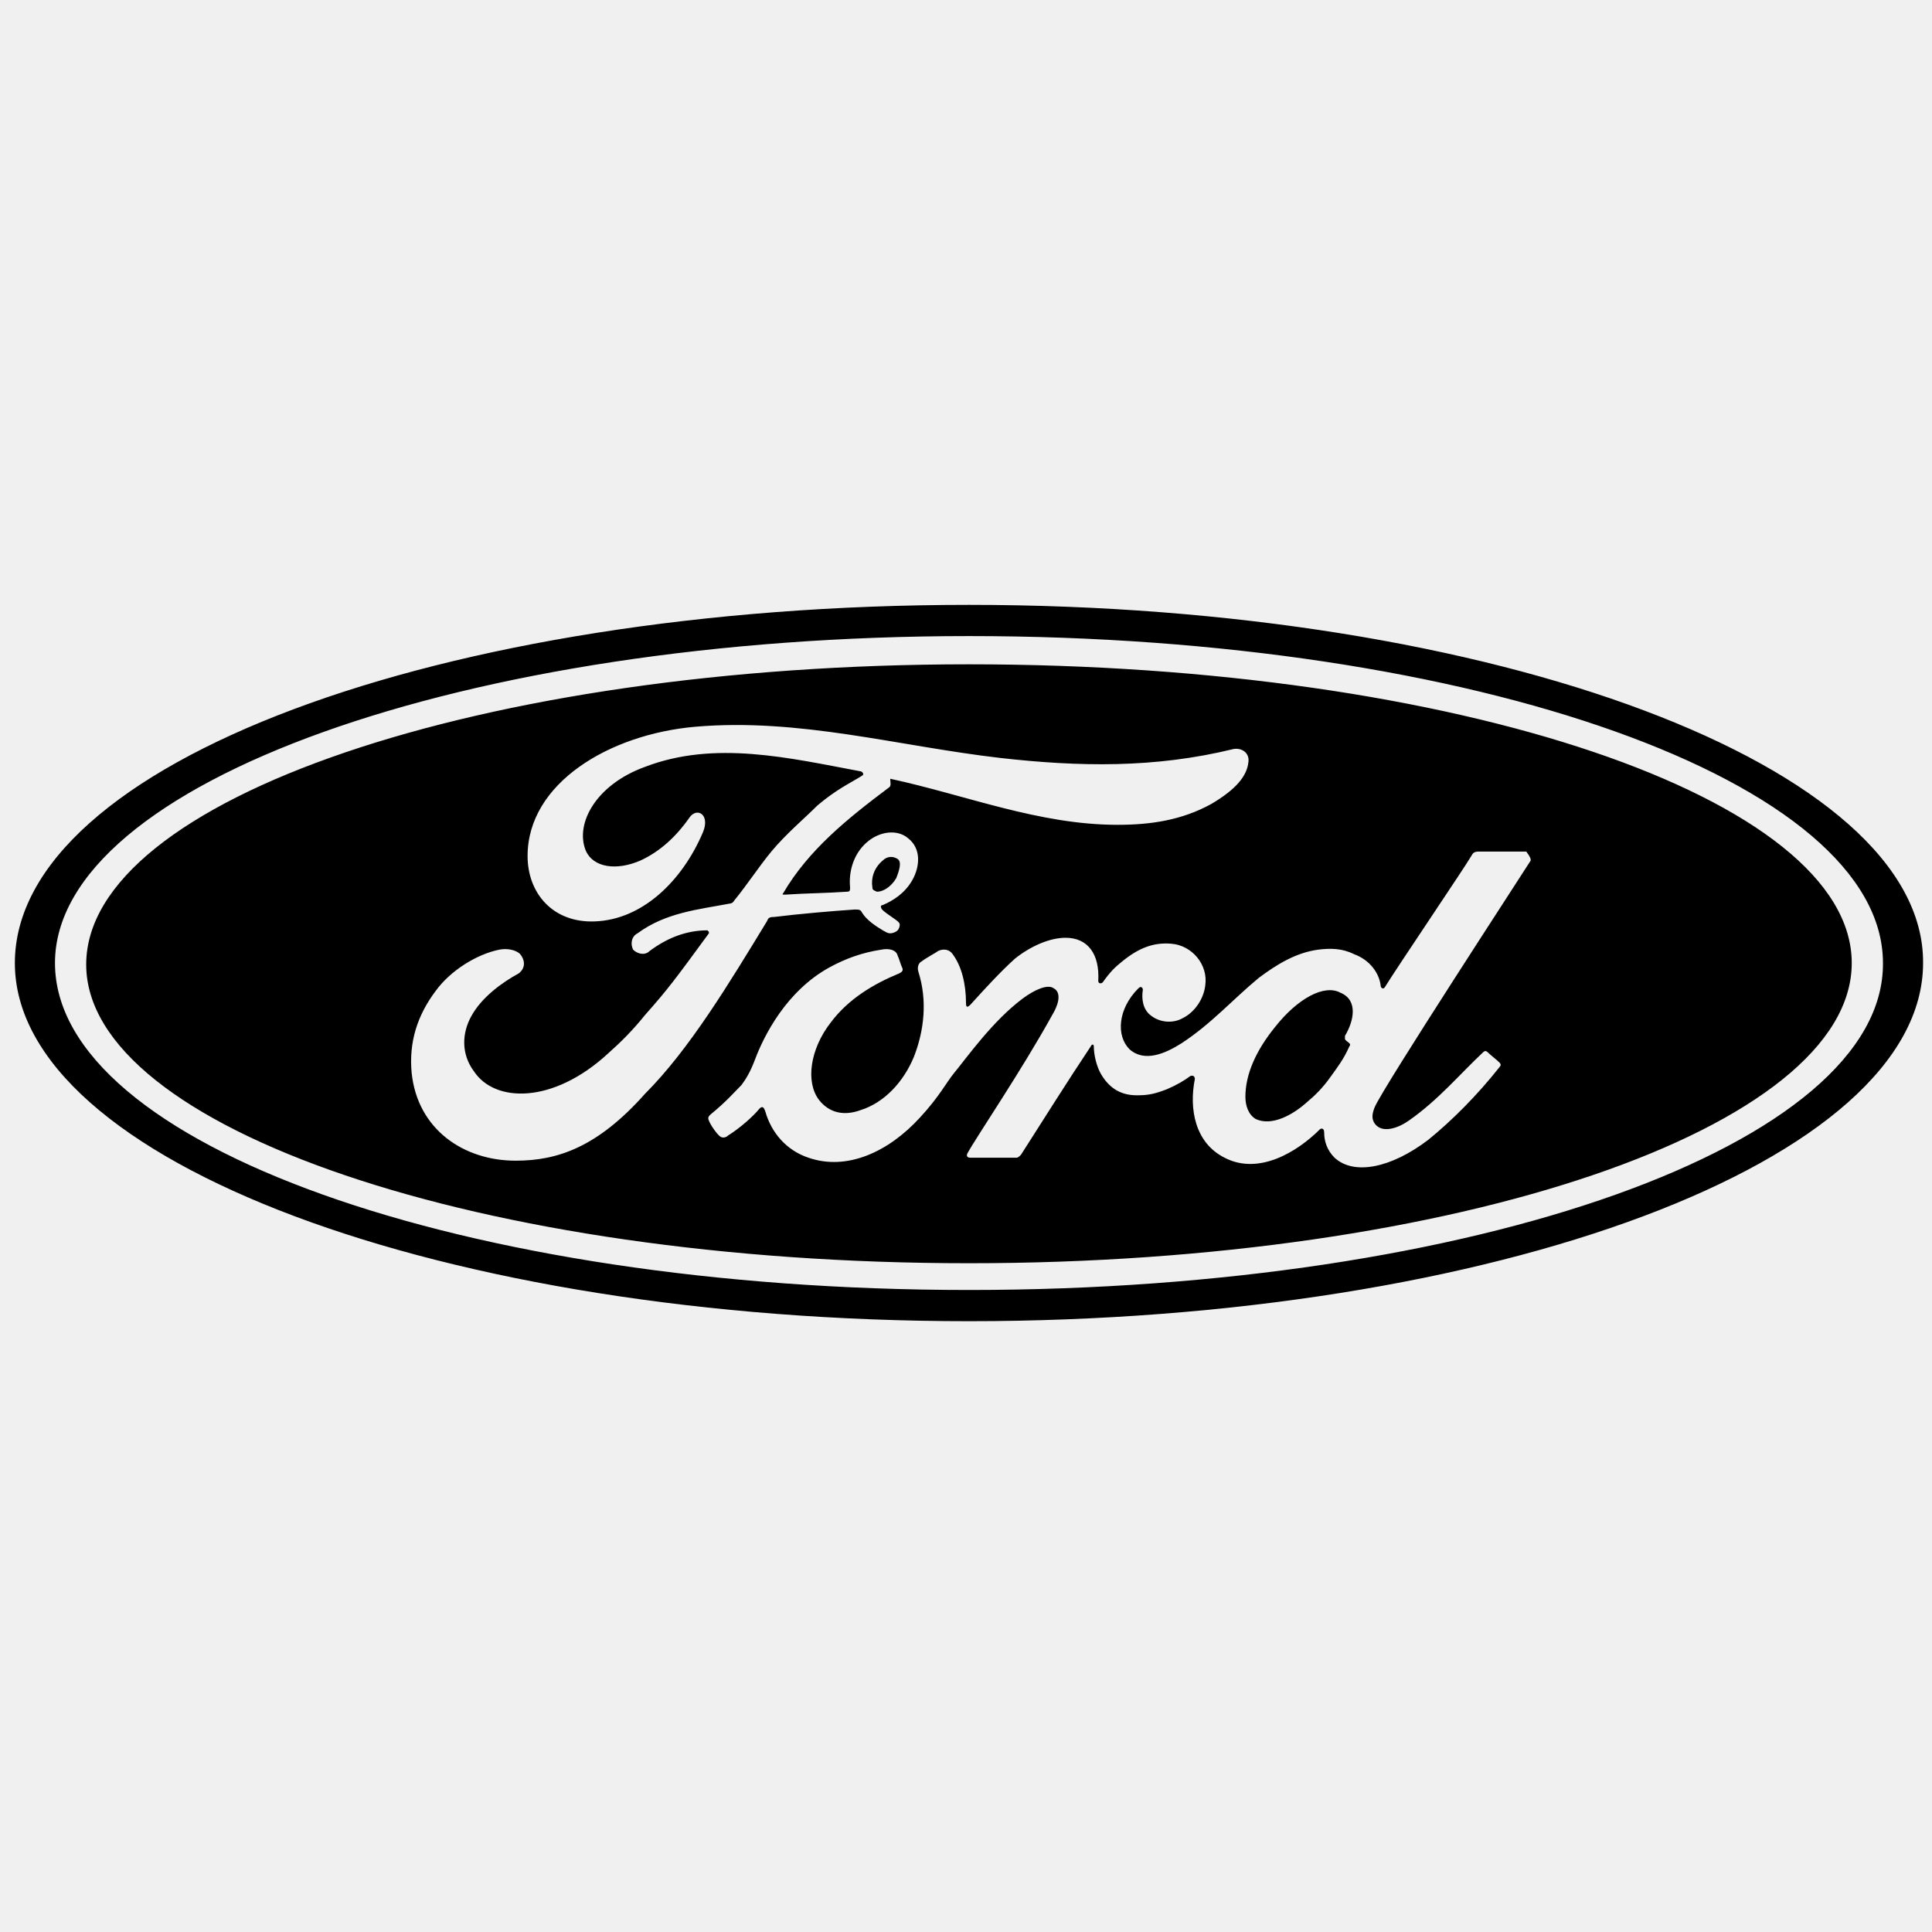
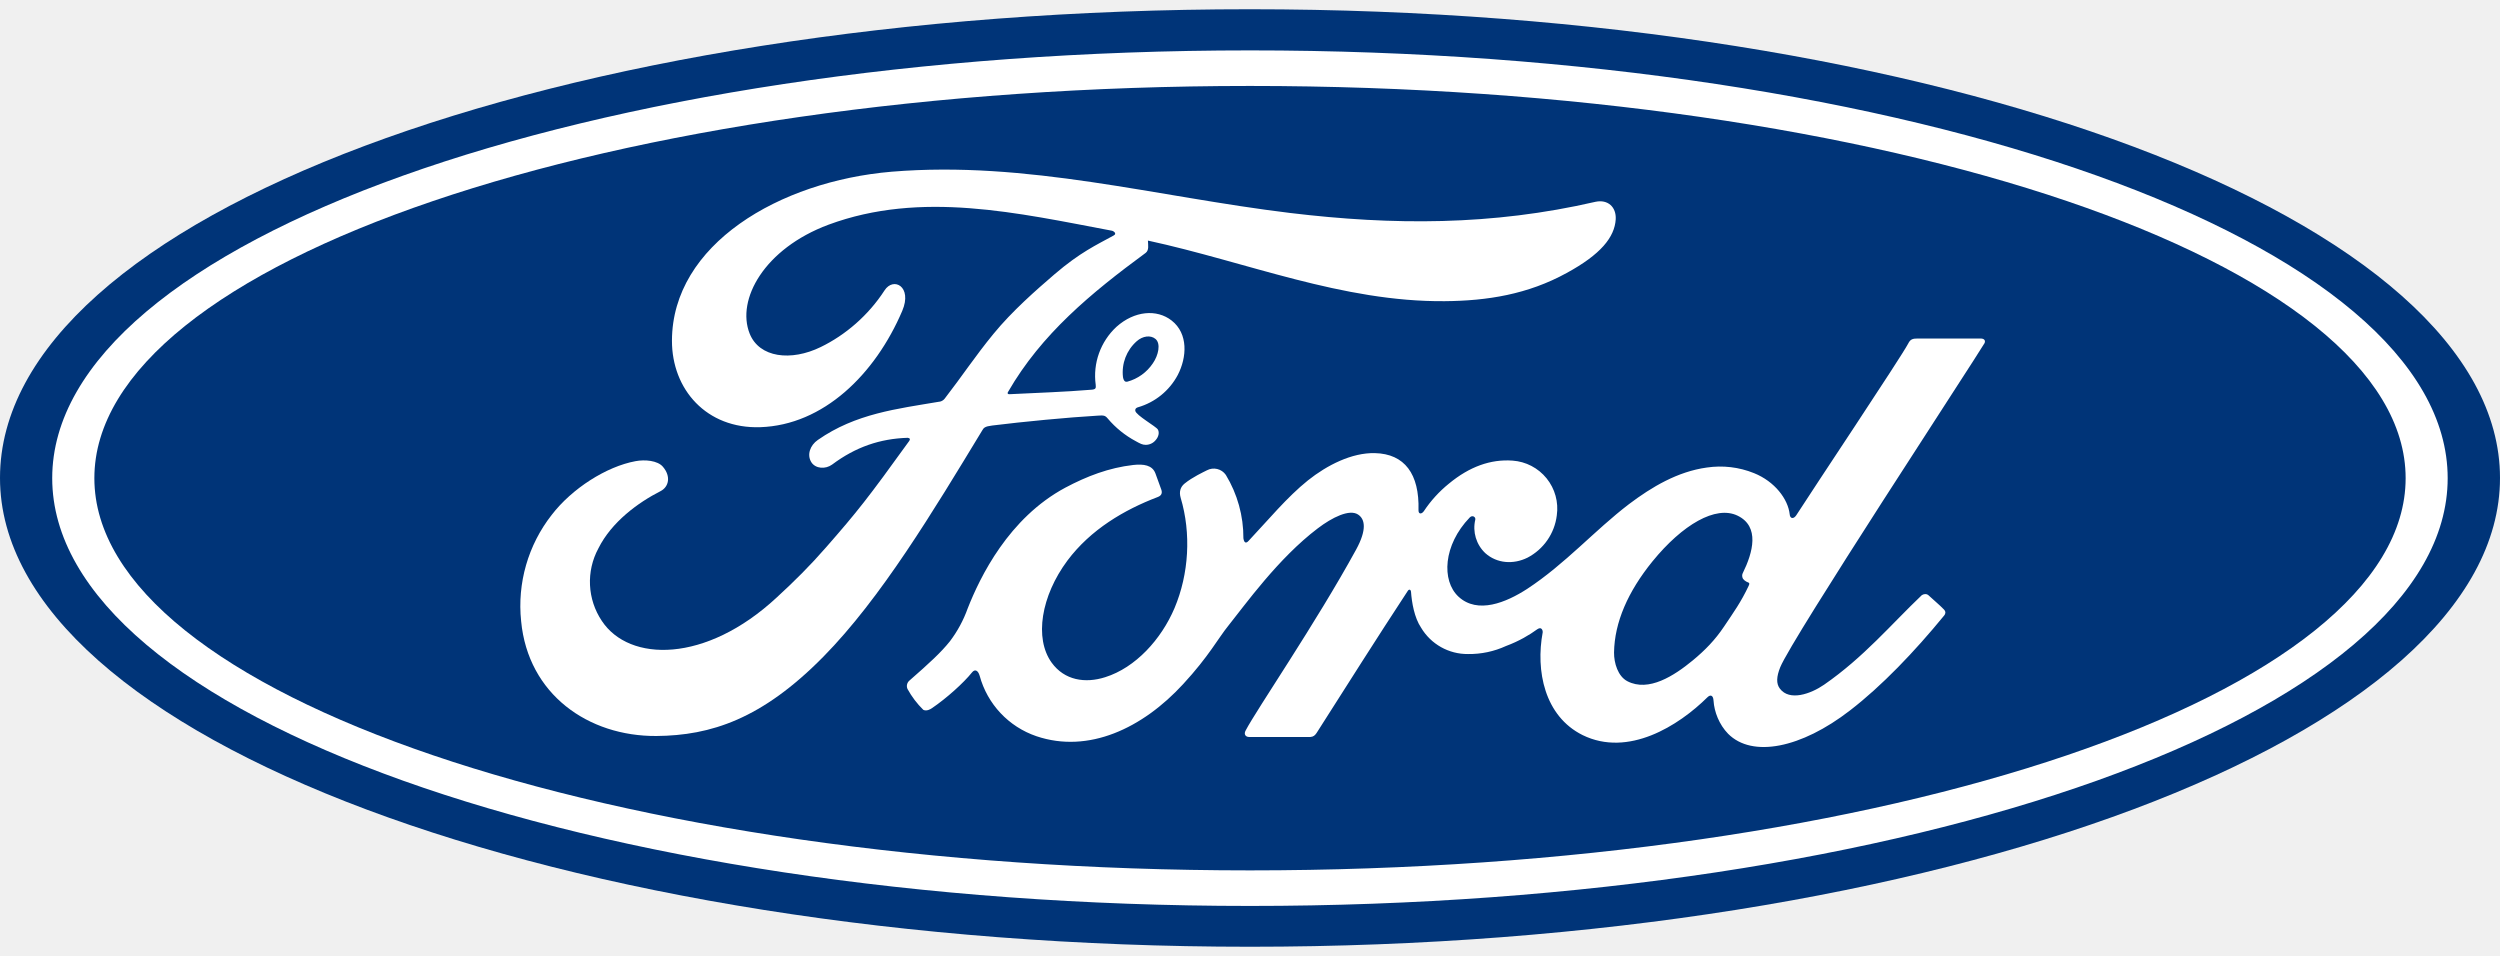
- <svg xmlns="http://www.w3.org/2000/svg" version="1.1" id="Layer_1" x="0px" y="0px" viewBox="0 0 130 130" style="enable-background:new 0 0 130 130;" xml:space="preserve">
-   <path d="M65.2,40.7C29.6,40.7,1,51.4,1,64.8c0,13.3,28.8,24.1,64.2,24.1c35.4,0,64.2-10.8,64.2-24.1  C129.5,51.6,100.6,40.7,65.2,40.7z M65.2,86.8c-34,0-61.5-9.8-61.5-22c0-12.1,27.6-22,61.5-22c34,0,61.5,9.8,61.5,22  C126.8,77,99.2,86.8,65.2,86.8z M90.5,69.7c0,0.1,0,0.2,0,0.2c0,0.1,0.2,0.2,0.3,0.3c0,0,0.1,0.1,0,0.2c-0.4,0.9-0.8,1.4-1.3,2.1  c-0.5,0.7-1,1.2-1.6,1.7c-0.9,0.8-2.3,1.6-3.4,1.1c-0.5-0.3-0.7-0.9-0.7-1.5c0-1.5,0.7-3.1,2-4.7c1.5-1.9,3.3-2.9,4.4-2.3  C91.4,67.3,91.1,68.7,90.5,69.7z M58.7,59.7c-0.1-0.6,0.1-1.3,0.7-1.8c0.3-0.3,0.7-0.3,1-0.1c0.3,0.2,0.1,0.8-0.1,1.3  c-0.3,0.5-0.8,0.9-1.3,0.9C58.8,59.9,58.7,59.9,58.7,59.7z M65.2,44.7c-32.8,0-59.4,9.1-59.4,20.2C5.8,75.9,32.4,85,65.2,85  c32.8,0,59.4-9.1,59.4-20.2C124.6,53.7,98,44.7,65.2,44.7z M34.7,78.1c-3.5,0-6.6-2.1-7-5.9c-0.2-2.1,0.4-3.9,1.6-5.5  c1-1.4,2.8-2.5,4.3-2.8c0.5-0.1,1.1,0,1.4,0.3c0.4,0.5,0.3,1-0.1,1.3c-1.1,0.6-2.5,1.6-3.2,2.9c-0.6,1.1-0.7,2.5,0.2,3.7  c1.4,2.1,5.3,2.2,9-1.2c0.9-0.8,1.7-1.6,2.5-2.6c1.6-1.8,2.1-2.5,4.3-5.5c0,0,0-0.1,0-0.1c0,0,0,0-0.1-0.1c-1.4,0-2.7,0.5-3.9,1.4  c-0.3,0.3-0.8,0.2-1.1-0.1c-0.2-0.4-0.1-0.9,0.3-1.1c1.9-1.4,4.1-1.6,6.2-2c0,0,0.2,0,0.3-0.2c0.9-1.1,1.6-2.2,2.5-3.3  c1-1.2,2.2-2.2,3.1-3.1c1.3-1.1,2.2-1.5,3-2c0.2-0.1,0-0.3-0.1-0.3c-4.8-0.9-9.8-2.1-14.5-0.3c-3.3,1.2-4.7,3.8-4,5.6  c0.5,1.2,2.1,1.4,3.7,0.7c1.3-0.6,2.4-1.6,3.3-2.9c0.5-0.7,1.4-0.2,0.9,1c-1.4,3.3-4.1,5.9-7.3,6c-2.8,0.1-4.5-1.9-4.5-4.4  c0-4.9,5.5-8.2,11.3-8.7c7-0.6,13.6,1.3,20.5,2.1c5.3,0.6,10.4,0.7,15.7-0.6c0.6-0.1,1.1,0.3,1,0.9c-0.1,0.9-0.8,1.8-2.5,2.8  c-2,1.1-4.1,1.4-6.3,1.4c-5.3,0-10.2-2-15.3-3.1c0,0.2,0.1,0.5-0.1,0.6c-2.8,2.1-5.4,4.2-7.1,7.1c-0.1,0.1,0,0.1,0.1,0.1  c1.5-0.1,2.8-0.1,4.2-0.2c0.2,0,0.2-0.1,0.2-0.3c-0.1-1,0.2-2.2,1.1-3c0.9-0.8,2.1-0.9,2.8-0.3c0.9,0.7,0.8,1.9,0.3,2.8  c-0.5,0.9-1.3,1.4-2,1.7c0,0-0.2,0-0.1,0.2c0,0.2,1.1,0.8,1.2,1c0.1,0.1,0,0.4-0.1,0.5c-0.1,0.1-0.3,0.2-0.5,0.2  c-0.2,0-0.3-0.1-0.5-0.2c-0.5-0.3-1.1-0.7-1.4-1.2c-0.1-0.2-0.2-0.2-0.5-0.2c-1.5,0.1-3.8,0.3-5.4,0.5c-0.4,0-0.4,0.1-0.5,0.3  c-2.5,4.1-5.2,8.6-8.2,11.6C40.2,77.2,37.5,78.1,34.7,78.1z M103,57.9c-0.5,0.8-9.9,15.2-10.5,16.6c-0.2,0.5-0.2,0.8,0,1.1  c0.5,0.7,1.6,0.3,2.3-0.2c2-1.4,3.4-3.1,5-4.6c0.1-0.1,0.2-0.1,0.3,0c0.2,0.2,0.6,0.5,0.8,0.7c0.1,0.1,0.1,0.2,0,0.3  c-1.5,1.9-3.2,3.6-4.8,4.9c-2.5,1.9-5,2.4-6.3,1.2c-0.5-0.5-0.7-1.1-0.7-1.7c0-0.3-0.2-0.3-0.3-0.2c-1.5,1.5-4.1,3.1-6.4,1.9  c-2-1-2.4-3.3-2-5.3c0,0,0-0.3-0.3-0.2c-0.4,0.3-0.9,0.6-1.6,0.9c-0.8,0.3-1.2,0.4-2,0.4c-1,0-1.8-0.4-2.4-1.4  c-0.3-0.5-0.5-1.3-0.5-1.9c0-0.1-0.1-0.2-0.2,0c-1.6,2.4-3.1,4.8-4.7,7.3c-0.1,0.1-0.2,0.2-0.3,0.2c-1,0-2.1,0-3.1,0  c-0.2,0-0.3-0.1-0.2-0.3c0.6-1.1,3.6-5.5,5.7-9.3c0.6-1,0.5-1.6,0.1-1.8c-0.4-0.3-1.3,0.1-2.1,0.7c-2,1.5-3.7,3.9-4.6,5  c-0.5,0.6-1,1.6-2.3,3c-2.1,2.3-4.9,3.6-7.5,2.7c-1.5-0.5-2.5-1.7-2.9-3.1c-0.1-0.3-0.2-0.4-0.4-0.2c-0.4,0.5-1.3,1.3-2.1,1.8  c-0.1,0.1-0.3,0.2-0.5,0.1c-0.2-0.1-0.7-0.8-0.8-1.1c-0.1-0.2,0-0.3,0.1-0.4c1.1-0.9,1.6-1.5,2.1-2c0.3-0.4,0.6-0.9,0.9-1.7  c0.6-1.6,2.1-4.6,5-6.2c1.1-0.6,2.2-1,3.5-1.2c0.5-0.1,1,0,1.1,0.4c0.1,0.2,0.2,0.6,0.3,0.8c0.1,0.2,0,0.3-0.2,0.4  c-1.7,0.7-3.4,1.7-4.6,3.3c-1.4,1.8-1.7,4-0.8,5.2c0.7,0.9,1.7,1.1,2.8,0.7c1.6-0.5,2.9-1.9,3.6-3.6c0.7-1.8,0.9-3.8,0.3-5.7  c-0.1-0.3,0-0.6,0.2-0.7c0.4-0.3,1-0.6,1.1-0.7c0.4-0.2,0.8-0.1,1,0.2c0.6,0.8,0.9,2,0.9,3.3c0,0.3,0.1,0.3,0.3,0.1  c1-1.1,2-2.2,3-3.1c1-0.8,2.3-1.4,3.4-1.4c1.5,0,2.3,1.1,2.2,2.9c0,0.2,0.2,0.2,0.3,0.1c0.5-0.7,0.8-1,1.3-1.4  c1.1-0.9,2.1-1.3,3.3-1.2c1.4,0.1,2.5,1.4,2.3,2.8c-0.1,0.9-0.7,1.8-1.5,2.2c-0.7,0.4-1.6,0.3-2.2-0.2c-0.5-0.4-0.6-1.1-0.5-1.7  c0-0.1-0.1-0.3-0.3-0.1c-1.4,1.4-1.5,3.2-0.6,4.1c1,0.9,2.4,0.3,3.5-0.4c2-1.3,3.5-3,5.2-4.4c1.2-0.9,2.5-1.7,4-1.9  c0.8-0.1,1.6-0.1,2.4,0.3c1.1,0.4,1.7,1.3,1.8,2.1c0,0.2,0.2,0.3,0.3,0.1c0.8-1.3,5.4-8.1,5.8-8.8c0.1-0.2,0.2-0.3,0.5-0.3  c1,0,2.3,0,3.2,0C103,57.7,103,57.8,103,57.9z" />
+ <svg xmlns="http://www.w3.org/2000/svg" height="956" viewBox="0.132 0.132 22.36 8.385" width="2500">
+   <path d="M11.312.132C5.107.132.132 1.992.132 4.324c0 2.318 5.016 4.193 11.18 4.193 6.165 0 11.18-1.881 11.18-4.193S17.477.132 11.312.132" fill="#003478" />
+   <g fill="#fff">
+     <path d="M15.716 5.212c.003.02.028.038.052.047.01.003.014.009.004.03-.07.148-.133.234-.22.364-.08.12-.171.213-.28.303-.166.137-.395.285-.585.186-.084-.044-.12-.162-.119-.257.004-.269.124-.544.344-.815.269-.33.566-.502.76-.409.202.097.138.33.048.513a.051.051 0 0 0-.004.038m2.164-2.09c.014-.026 0-.045-.033-.045h-.565c-.042 0-.064.006-.083.045-.065.124-.855 1.307-1.002 1.537-.024.035-.055.03-.058-.01-.015-.136-.133-.293-.319-.368a.81.81 0 0 0-.423-.05c-.26.036-.491.173-.695.327-.306.233-.57.535-.912.759-.187.121-.442.227-.613.069-.154-.143-.137-.462.1-.708.025-.026.055-.004.05.019a.312.312 0 0 0 .09.3c.103.092.25.103.377.04a.494.494 0 0 0 .262-.378.43.43 0 0 0-.396-.49c-.196-.014-.385.054-.569.206a1.09 1.09 0 0 0-.224.246c-.02.028-.049.03-.048-.01.009-.322-.124-.503-.39-.509-.206-.005-.427.107-.599.244-.188.151-.353.352-.53.54-.021.024-.04.023-.047-.022a1.083 1.083 0 0 0-.157-.567.131.131 0 0 0-.17-.041c-.029.015-.128.06-.2.119-.036.03-.05.072-.034.127.095.318.074.68-.055.986-.119.28-.349.533-.62.618-.178.057-.364.029-.479-.13-.157-.218-.094-.597.141-.913.208-.278.508-.454.807-.568.035-.013.043-.036.033-.066l-.053-.146c-.028-.074-.105-.085-.198-.075-.218.025-.414.1-.608.203-.507.272-.762.798-.873 1.08a1.1 1.1 0 0 1-.159.294c-.08.1-.18.192-.364.353a.064.064 0 0 0-.015.074.799.799 0 0 0 .141.186c.03.015.065-.006.079-.016.128-.087.282-.225.357-.319.026-.032.054-.018.068.03a.79.79 0 0 0 .508.541c.465.157.948-.07 1.312-.466.231-.25.315-.413.404-.522.15-.187.447-.604.8-.871.13-.099.283-.174.36-.124.062.04.082.133-.017.314-.36.658-.89 1.43-.988 1.618-.018.032-.002.058.032.058h.546c.029-.002.042-.015.056-.035.276-.433.536-.845.815-1.27.016-.026.03-.006.03.005.007.098.03.233.09.322a.483.483 0 0 0 .42.236.788.788 0 0 0 .34-.072c.116-.043.21-.099.28-.15.042-.029.05.02.048.027-.064.343.015.75.357.92.408.2.857-.082 1.116-.338.025-.025.052-.022.055.031.006.098.05.213.13.295.216.217.653.13 1.091-.209.282-.217.576-.524.842-.849.01-.012.018-.032-.002-.053-.04-.042-.099-.09-.139-.128-.018-.016-.045-.011-.06 0-.273.26-.519.555-.873.8-.12.083-.31.15-.396.035-.034-.045-.03-.107.003-.19.103-.257 1.74-2.75 1.826-2.897" />
+     <path d="M10.176 3.423c.007.037.022.044.039.04a.401.401 0 0 0 .228-.164c.05-.072.073-.176.024-.218-.044-.037-.115-.027-.168.02a.371.371 0 0 0-.123.322M6.003 6.632c-.61.004-1.148-.373-1.21-1.027a1.318 1.318 0 0 1 .273-.95c.182-.237.49-.433.75-.481.084-.016.198-.006.245.05.074.086.053.18-.021.218-.199.101-.438.275-.556.512a.628.628 0 0 0 .031.649c.245.37.929.38 1.564-.21.158-.145.298-.284.441-.448.28-.32.373-.437.745-.953.004-.006.006-.014.004-.017-.003-.007-.008-.008-.019-.01-.248.008-.465.082-.675.239-.06.044-.148.038-.186-.02-.042-.066-.012-.152.058-.2.338-.236.708-.278 1.086-.342 0 0 .026 0 .048-.027.155-.2.272-.379.437-.58.167-.204.382-.392.546-.533.23-.197.377-.263.526-.345.04-.02-.005-.045-.017-.045-.835-.157-1.702-.36-2.531-.053-.574.214-.826.67-.705.974.086.216.37.25.636.12.22-.107.425-.282.57-.506.08-.125.251-.035.159.182-.243.57-.706 1.022-1.27 1.041-.481.016-.791-.338-.79-.774.002-.86.96-1.426 1.965-1.511 1.212-.1 2.36.223 3.563.369.922.111 1.806.114 2.733-.1.11-.023.186.047.18.157-.01.16-.134.314-.439.48-.347.191-.71.249-1.09.252-.916.008-1.77-.35-2.655-.542.001.039.012.085-.02.11-.49.36-.933.727-1.23 1.242-.01.012-.004.024.013.022.258-.013.489-.02.73-.04.041-.003.043-.013.04-.044a.597.597 0 0 1 .186-.519c.16-.143.36-.16.493-.056.15.117.137.329.055.487a.588.588 0 0 1-.356.289s-.028.006-.024.031c.005.04.187.141.202.168.015.026.007.065-.02.095a.115.115 0 0 1-.088.042c-.031 0-.05-.011-.09-.033a.856.856 0 0 1-.25-.202c-.024-.029-.036-.03-.093-.026-.26.015-.666.054-.94.088-.067.008-.077.021-.09.044-.438.722-.906 1.501-1.42 2.023-.55.559-1.008.706-1.494.71" />
+     <path d="M11.312.818C5.603.818.976 2.395.976 4.326c0 1.93 4.627 3.508 10.336 3.508 5.709 0 10.336-1.578 10.336-3.508S17.02.818 11.312.818m0 7.334C5.395 8.152.599 6.439.599 4.326.599 2.212 5.395.5 11.312.5c5.916 0 10.712 1.712 10.712 3.826 0 2.113-4.796 3.826-10.712 3.826" />
+   </g>
</svg>
